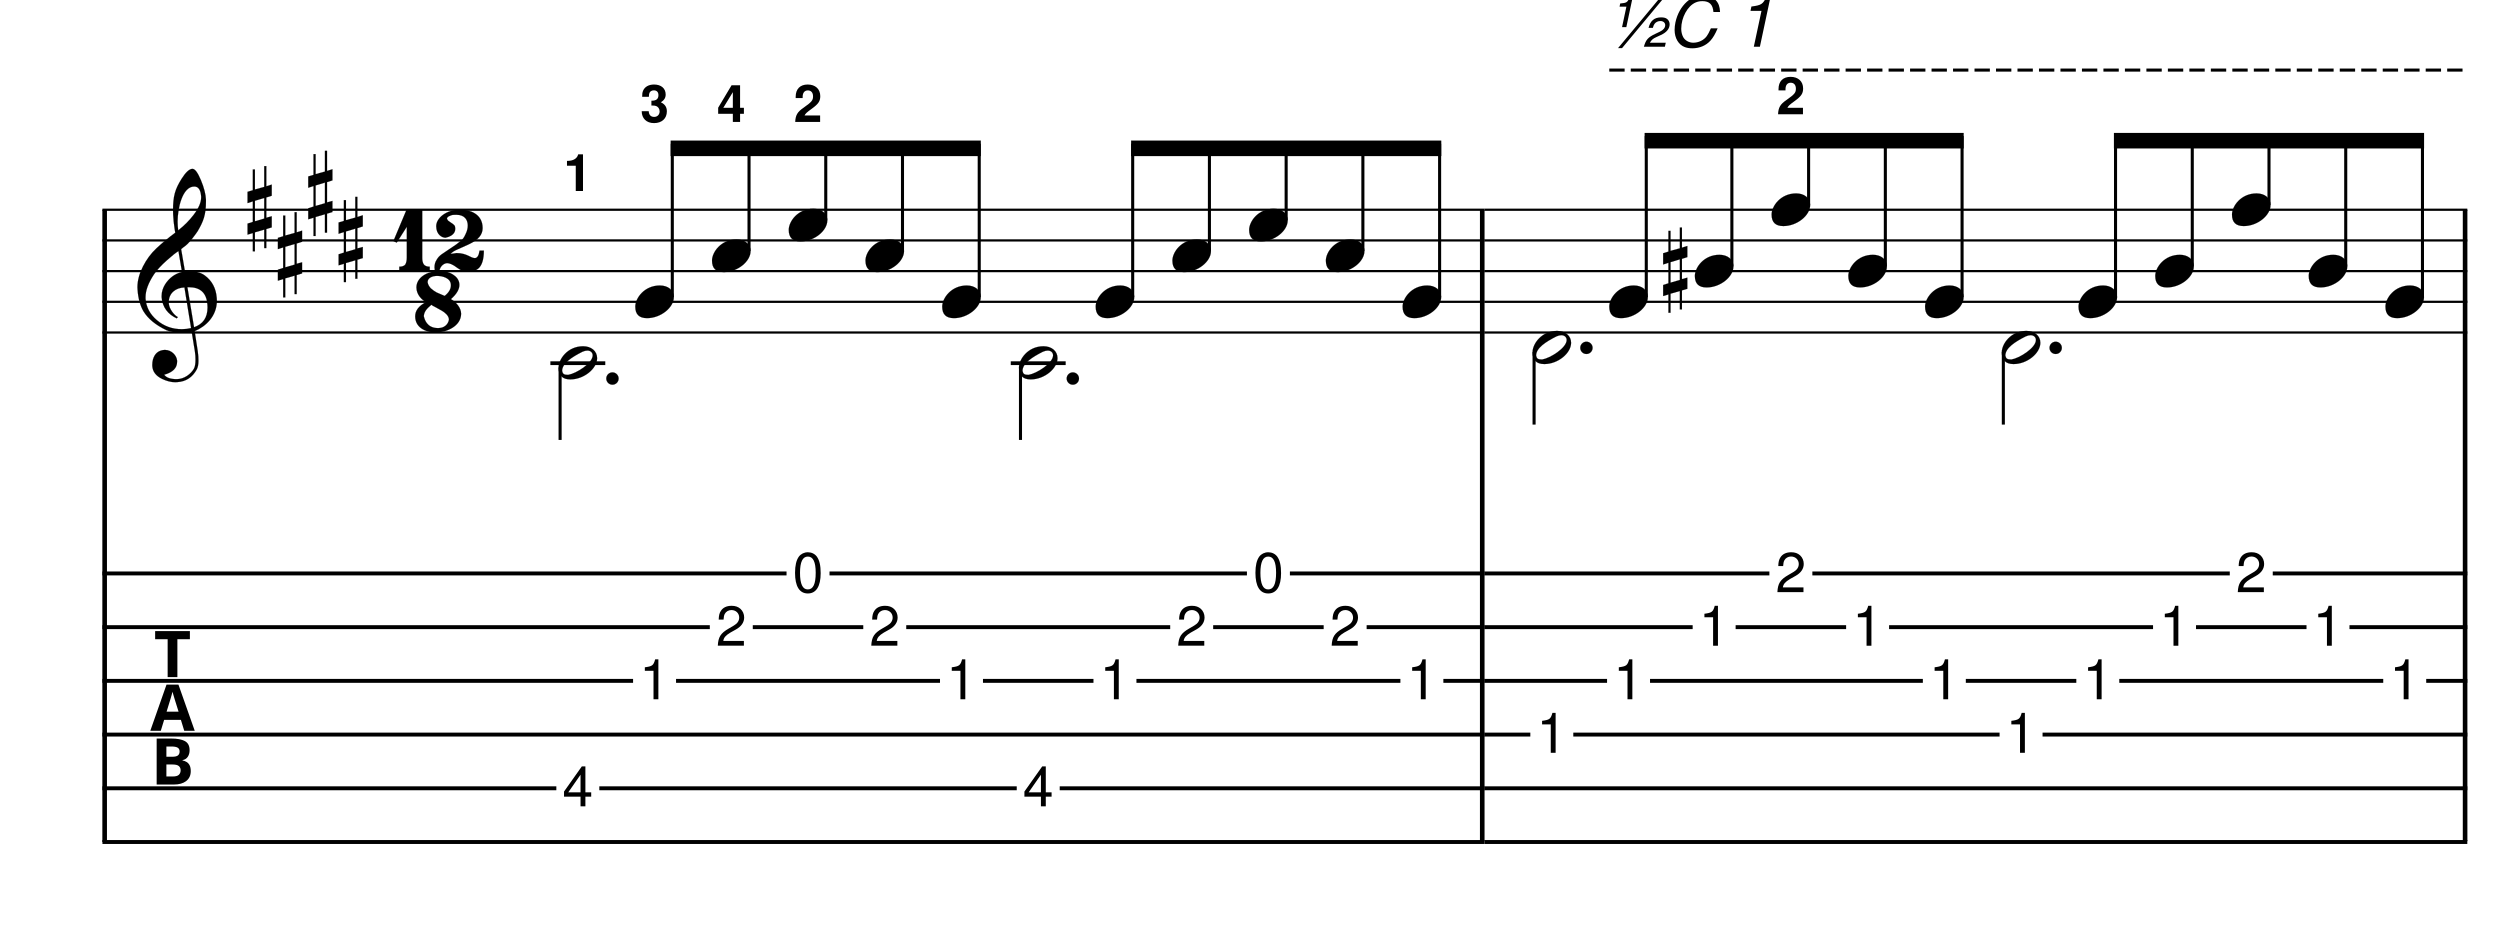
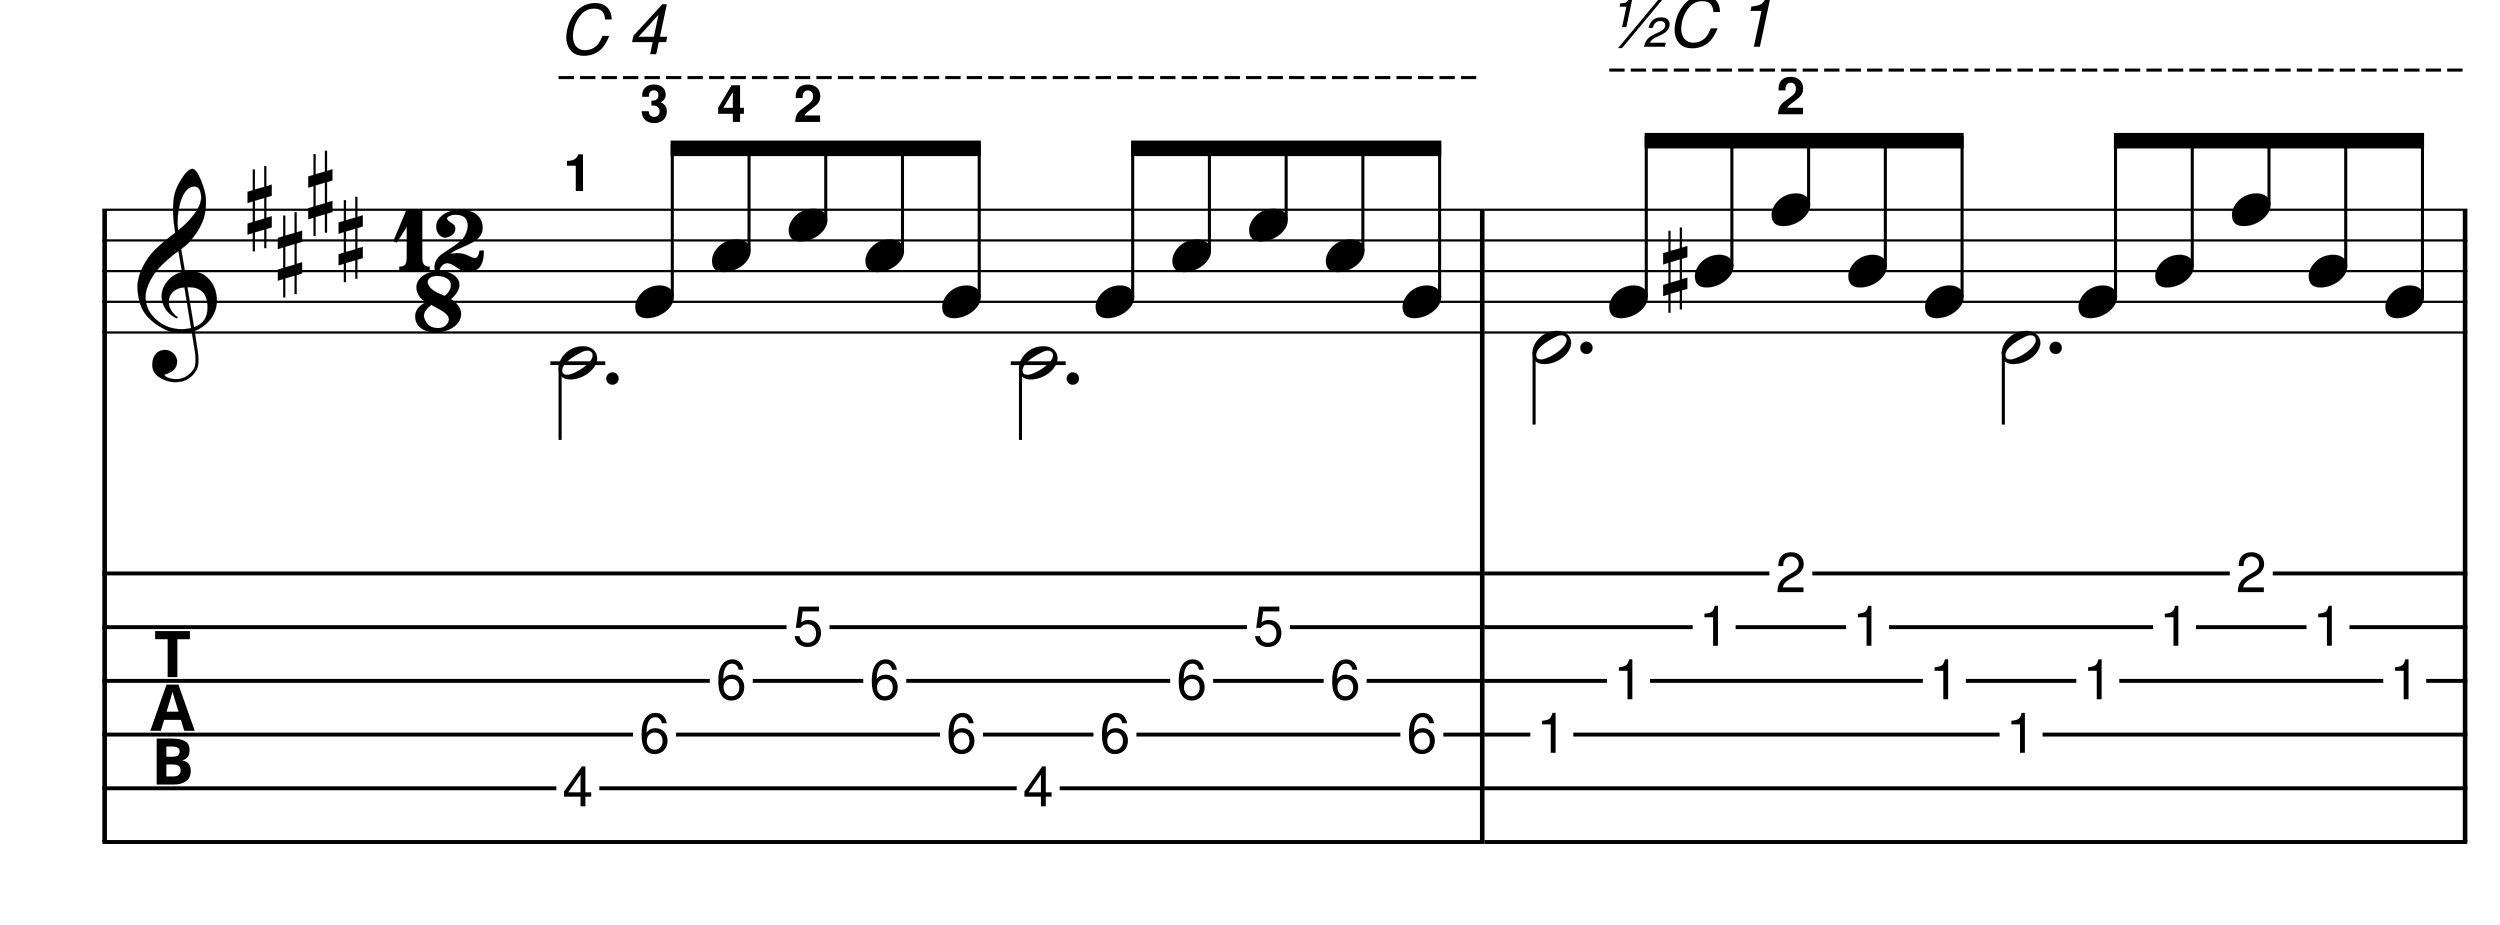
- <svg xmlns="http://www.w3.org/2000/svg" xmlns:xlink="http://www.w3.org/1999/xlink" viewBox="0 0 587 217" version="1.1" overflow="visible" id="d3lfsg5">
+ <svg xmlns="http://www.w3.org/2000/svg" xmlns:xlink="http://www.w3.org/1999/xlink" viewBox="0 0 587 217" version="1.1" overflow="visible" id="h1vt41i0">
  <defs>
-     <g id="E050-d3lfsg5">
+     <g id="E050-h1vt41i0">
      <path transform="scale(1,-1)" d="M441 -245c-23 -4 -48 -6 -76 -6c-59 0 -102 7 -130 20c-88 42 -150 93 -187 154c-26 44 -43 103 -48 176c0 6 -1 13 -1 19c0 54 15 111 45 170c29 57 65 106 110 148s96 85 153 127c-3 16 -8 46 -13 92c-4 43 -5 73 -5 89c0 117 16 172 69 257c34 54 64 82 89 82 c21 0 43 -30 69 -92s39 -115 41 -159v-15c0 -109 -21 -162 -67 -241c-13 -20 -63 -90 -98 -118c-13 -9 -25 -19 -37 -29l31 -181c8 1 18 2 28 2c58 0 102 -12 133 -35c59 -43 92 -104 98 -184c1 -7 1 -15 1 -22c0 -123 -87 -209 -181 -248c8 -57 17 -110 25 -162 c5 -31 6 -58 6 -80c0 -30 -5 -53 -14 -70c-35 -64 -88 -99 -158 -103c-5 0 -11 -1 -16 -1c-37 0 -72 10 -108 27c-50 24 -77 59 -80 105v11c0 29 7 55 20 76c18 28 45 42 79 44h6c49 0 93 -42 97 -87v-9c0 -51 -34 -86 -105 -106c17 -24 51 -36 102 -36c62 0 116 43 140 85 c9 16 13 41 13 74c0 20 -1 42 -5 67c-8 53 -18 106 -26 159zM461 939c-95 0 -135 -175 -135 -286c0 -24 2 -48 5 -71c50 39 92 82 127 128c40 53 60 100 60 140v8c-4 53 -22 81 -55 81h-2zM406 119l54 -326c73 25 110 78 110 161c0 7 0 15 -1 23c-7 95 -57 142 -151 142h-12 zM382 117c-72 -2 -128 -47 -128 -120v-7c2 -46 43 -99 75 -115c-3 -2 -7 -5 -10 -10c-70 33 -116 88 -123 172v11c0 68 44 126 88 159c23 17 49 29 78 36l-29 170c-21 -13 -52 -37 -92 -73c-50 -44 -86 -84 -109 -119c-45 -69 -67 -130 -67 -182v-13c5 -68 35 -127 93 -176 s125 -73 203 -73c25 0 50 3 75 9c-19 111 -36 221 -54 331z" />
    </g>
-     <g id="E262-d3lfsg5">
+     <g id="E262-h1vt41i0">
      <path transform="scale(1,-1)" d="M136 186v169h17v-164l44 14v-91l-44 -14v-165l44 12v-91l-44 -13v-155h-17v150l-76 -22v-155h-17v149l-43 -13v90l43 14v167l-43 -14v92l43 13v169h17v-163zM60 73v-167l76 22v168z" />
    </g>
-     <g id="E081-d3lfsg5">
+     <g id="E081-h1vt41i0">
      <path transform="scale(1,-1)" d="M68 -250v36c23 0 40 6 49 18c8 14 12 33 12 57v250l-82 -129l-27 13l107 255h128v-394c0 -24 5 -42 14 -53s25 -17 47 -17v-36h-248z" />
    </g>
-     <g id="E082-d3lfsg5">
+     <g id="E082-h1vt41i0">
      <path transform="scale(1,-1)" d="M124 -185c-18 0 -55 -14 -65 -65h-36l-3 30c0 25 6 45 18 63c11 19 22 30 39 43l121 82l37 29c15 11 27 29 38 54c12 24 18 47 18 70c0 40 -19 88 -94 88c-25 0 -32 0 -50 -8c-14 -5 -23 -12 -26 -22c3 -9 7 -15 10 -18l24 -17c12 -7 17 -11 27 -21c5 -7 7 -16 7 -27 c0 -12 0 -57 -79 -74c-30 0 -76 26 -76 94c0 66 81 135 197 135c72 0 181 -32 181 -150c0 -53 -32 -95 -113 -133l-91 -41c-26 -11 -45 -23 -57 -37l49 7c84 0 115 -41 148 -41c20 0 33 20 39 61h35c0 -152 -68 -168 -114 -168c-17 0 -65 0 -79 7h10l-28 17 c-49 37 -69 40 -87 42z" />
    </g>
-     <g id="E088-d3lfsg5">
+     <g id="E088-h1vt41i0">
      <path transform="scale(1,-1)" d="M195 -214c76 0 88 58 90 68c0 34 -35 60 -57 73l-52 29c-21 10 -32 17 -34 20c-39 -33 -58 -54 -62 -92c5 -23 23 -98 115 -98zM301 135c0 61 -72 76 -113 76c-40 0 -77 -17 -77 -51c3 -21 15 -38 26 -50c17 -15 33 -26 48 -34l65 -28c34 27 51 56 51 87zM176 -250 c-57 0 -166 26 -166 132c0 47 30 86 89 116c-33 15 -79 60 -79 119c0 79 85 132 178 132h18c5 0 21 1 28 -1c25 0 126 -30 126 -110c0 -37 -23 -76 -69 -116c43 -25 83 -71 83 -119c0 -101 -118 -153 -208 -153z" />
    </g>
-     <g id="E0A4-d3lfsg5">
+     <g id="E0A4-h1vt41i0">
      <path transform="scale(1,-1)" d="M0 -39c0 68 73 172 200 172c66 0 114 -37 114 -95c0 -84 -106 -171 -218 -171c-64 0 -96 30 -96 94z" />
    </g>
-     <g id="E0A3-d3lfsg5">
+     <g id="E0A3-h1vt41i0">
      <path transform="scale(1,-1)" d="M278 64c0 22 -17 39 -43 39c-12 0 -26 -3 -41 -10c-85 -43 -165 -94 -165 -156c5 -25 15 -32 49 -32c67 11 200 95 200 159zM0 -36c0 68 73 174 200 174c66 0 114 -39 114 -97c0 -84 -106 -173 -218 -173c-64 0 -96 32 -96 96z" />
    </g>
-     <g id="E06D-d3lfsg5">
+     <g id="E06D-h1vt41i0">
      <path transform="scale(1,-1)" d="M18 697v53h369v-53h-154v-418h-60v418h-155zM111 -94l-50 -141h-64l168 470h78l165 -470h-67l-49 141h-181zM276 -43l-73 214l-77 -214h150zM27 -750v471h191c89 0 139 -51 139 -120c0 -47 -22 -82 -65 -102c60 -23 86 -58 86 -114c0 -78 -54 -135 -139 -135h-212z M203 -332h-116v-150h116c67 0 94 27 94 75s-27 75 -94 75zM234 -535h-147v-162h147c56 0 84 36 84 81c0 46 -28 81 -84 81z" />
    </g>
-     <g id="E240-d3lfsg5">
+     <g id="E240-h1vt41i0">
      <path transform="scale(1,-1)" d="M179 -646c15 29 29 55 46 102c18 49 30 108 30 138c0 105 -80 173 -168 200c-18 5 -47 9 -87 16v190h22c8 0 33 -61 71 -95c4 -3 -2 3 61 -56c62 -58 122 -137 122 -241c0 -38 -13 -106 -35 -163c-20 -51 -43 -99 -66 -132c-6 -5 -10 -7 -13 -7s-5 2 -5 5l4 10 c1 3 14 25 18 33z" />
    </g>
  </defs>
-   <style type="text/css">#d3lfsg5 g.ending, #d3lfsg5 g.fing, #d3lfsg5 g.reh, #d3lfsg5 g.tempo {font-weight:bold;}#d3lfsg5 g.dir, #d3lfsg5 g.dynam, #d3lfsg5 g.mNum {font-style:italic;}#d3lfsg5 g.label {font-weight:normal;}#d3lfsg5 ellipse, #d3lfsg5 path, #d3lfsg5 polygon, #d3lfsg5 polyline, #d3lfsg5 rect {stroke:currentColor}#d3lfsg5 g.cursor {fill:dodgerblue; color:dodgerblue;}#d3lfsg5 g.cursor.chord {fill:limegreen; color:limegreen;}</style>
+   <style type="text/css">#h1vt41i0 g.ending, #h1vt41i0 g.fing, #h1vt41i0 g.reh, #h1vt41i0 g.tempo {font-weight:bold;}#h1vt41i0 g.dir, #h1vt41i0 g.dynam, #h1vt41i0 g.mNum {font-style:italic;}#h1vt41i0 g.label {font-weight:normal;}#h1vt41i0 ellipse, #h1vt41i0 path, #h1vt41i0 polygon, #h1vt41i0 polyline, #h1vt41i0 rect {stroke:currentColor}#h1vt41i0 g.cursor {fill:dodgerblue; color:dodgerblue;}#h1vt41i0 g.cursor.chord {fill:limegreen; color:limegreen;}</style>
  <svg class="definition-scale" color="black" font-family="Helvetica, Arial, DejaVu Sans, sans-serif" viewBox="0 0 14660 5420">
    <g class="page-margin" transform="translate(600, 0)">
      <g data-class="score" class="score pageMilestone">
            </g>
      <g data-class="system" class="system">
        <path d="M13 1230 L13 4938" stroke-width="27" />
        <g data-class="measure" class="measure">
          <g data-class="staff" class="staff">
            <path d="M0 1230 L8105 1230" stroke-width="13" />
            <path d="M0 1410 L8105 1410" stroke-width="13" />
            <path d="M0 1590 L8105 1590" stroke-width="13" />
            <path d="M0 1770 L8105 1770" stroke-width="13" />
            <path d="M0 1950 L8105 1950" stroke-width="13" />
            <g data-class="clef" class="clef">
-               <use xlink:href="#E050-d3lfsg5" transform="translate(206, 1770) scale(0.72, 0.72)" />
+               <use xlink:href="#E050-h1vt41i0" transform="translate(206, 1770) scale(0.72, 0.72)" />
            </g>
            <g data-class="keySig" class="keySig">
              <g data-class="keyAccid" class="keyAccid">
-                 <use xlink:href="#E262-d3lfsg5" transform="translate(851, 1230) scale(0.72, 0.72)" />
+                 <use xlink:href="#E262-h1vt41i0" transform="translate(851, 1230) scale(0.72, 0.72)" />
              </g>
              <g data-class="keyAccid" class="keyAccid">
-                 <use xlink:href="#E262-d3lfsg5" transform="translate(1029, 1500) scale(0.72, 0.72)" />
+                 <use xlink:href="#E262-h1vt41i0" transform="translate(1029, 1500) scale(0.72, 0.72)" />
              </g>
              <g data-class="keyAccid" class="keyAccid">
-                 <use xlink:href="#E262-d3lfsg5" transform="translate(1207, 1140) scale(0.72, 0.72)" />
+                 <use xlink:href="#E262-h1vt41i0" transform="translate(1207, 1140) scale(0.72, 0.72)" />
              </g>
              <g data-class="keyAccid" class="keyAccid">
-                 <use xlink:href="#E262-d3lfsg5" transform="translate(1385, 1410) scale(0.72, 0.72)" />
+                 <use xlink:href="#E262-h1vt41i0" transform="translate(1385, 1410) scale(0.72, 0.72)" />
              </g>
            </g>
            <g data-class="meterSig" class="meterSig">
-               <use xlink:href="#E081-d3lfsg5" transform="translate(1692, 1410) scale(0.72, 0.72)" />
-               <use xlink:href="#E082-d3lfsg5" transform="translate(1933, 1410) scale(0.72, 0.72)" />
-               <use xlink:href="#E088-d3lfsg5" transform="translate(1827, 1770) scale(0.72, 0.72)" />
+               <use xlink:href="#E081-h1vt41i0" transform="translate(1692, 1410) scale(0.72, 0.72)" />
+               <use xlink:href="#E082-h1vt41i0" transform="translate(1933, 1410) scale(0.72, 0.72)" />
+               <use xlink:href="#E088-h1vt41i0" transform="translate(1827, 1770) scale(0.72, 0.72)" />
            </g>
            <g data-class="ledgerLines" class="ledgerLines below">
              <g data-class="lineDash" class="lineDash" data-related="#tab-note-10">
                <path d="M2627 2130 L2949 2130" stroke-width="22" />
              </g>
              <g data-class="lineDash" class="lineDash" data-related="#tab-note-11">
                <path d="M5327 2130 L5649 2130" stroke-width="22" />
              </g>
            </g>
            <g data-class="layer" class="layer">
              <g data-class="space" class="space" />
              <g data-class="beam" class="beam">
                <polygon points="3333,825 5151,825 5151,915 3333,915" />
                <g data-class="note" class="note">
                  <g data-class="notehead" class="notehead">
-                     <use xlink:href="#E0A4-d3lfsg5" transform="translate(3125, 1770) scale(0.72, 0.72)" />
+                     <use xlink:href="#E0A4-h1vt41i0" transform="translate(3125, 1770) scale(0.72, 0.72)" />
                  </g>
                  <g data-class="stem" class="stem">
                    <path d="M3342 1742 L3342 843" stroke-width="18" />
                  </g>
                  <g data-class="accid" class="accid" />
                </g>
                <g data-class="note" class="note">
                  <g data-class="notehead" class="notehead">
-                     <use xlink:href="#E0A4-d3lfsg5" transform="translate(3575, 1500) scale(0.72, 0.72)" />
+                     <use xlink:href="#E0A4-h1vt41i0" transform="translate(3575, 1500) scale(0.72, 0.72)" />
                  </g>
                  <g data-class="stem" class="stem">
                    <path d="M3792 1472 L3792 843" stroke-width="18" />
                  </g>
                  <g data-class="accid" class="accid" />
                </g>
                <g data-class="note" class="note">
                  <g data-class="notehead" class="notehead">
-                     <use xlink:href="#E0A4-d3lfsg5" transform="translate(4025, 1320) scale(0.72, 0.72)" />
+                     <use xlink:href="#E0A4-h1vt41i0" transform="translate(4025, 1320) scale(0.72, 0.72)" />
                  </g>
                  <g data-class="stem" class="stem">
                    <path d="M4242 1292 L4242 843" stroke-width="18" />
                  </g>
                </g>
                <g data-class="note" class="note">
                  <g data-class="notehead" class="notehead">
-                     <use xlink:href="#E0A4-d3lfsg5" transform="translate(4475, 1500) scale(0.72, 0.72)" />
+                     <use xlink:href="#E0A4-h1vt41i0" transform="translate(4475, 1500) scale(0.72, 0.72)" />
                  </g>
                  <g data-class="stem" class="stem">
                    <path d="M4692 1472 L4692 843" stroke-width="18" />
                  </g>
                  <g data-class="accid" class="accid" />
                </g>
                <g data-class="note" class="note">
                  <g data-class="notehead" class="notehead">
-                     <use xlink:href="#E0A4-d3lfsg5" transform="translate(4925, 1770) scale(0.72, 0.72)" />
+                     <use xlink:href="#E0A4-h1vt41i0" transform="translate(4925, 1770) scale(0.72, 0.72)" />
                  </g>
                  <g data-class="stem" class="stem">
                    <path d="M5142 1742 L5142 843" stroke-width="18" />
                  </g>
                  <g data-class="accid" class="accid" />
                </g>
              </g>
              <g data-class="space" class="space" />
              <g data-class="beam" class="beam">
                <polygon points="6033,825 7851,825 7851,915 6033,915" />
                <g data-class="note" class="note">
                  <g data-class="notehead" class="notehead">
-                     <use xlink:href="#E0A4-d3lfsg5" transform="translate(5825, 1770) scale(0.72, 0.72)" />
+                     <use xlink:href="#E0A4-h1vt41i0" transform="translate(5825, 1770) scale(0.72, 0.72)" />
                  </g>
                  <g data-class="stem" class="stem">
                    <path d="M6042 1742 L6042 843" stroke-width="18" />
                  </g>
                  <g data-class="accid" class="accid" />
                </g>
                <g data-class="note" class="note">
                  <g data-class="notehead" class="notehead">
-                     <use xlink:href="#E0A4-d3lfsg5" transform="translate(6275, 1500) scale(0.72, 0.72)" />
+                     <use xlink:href="#E0A4-h1vt41i0" transform="translate(6275, 1500) scale(0.72, 0.72)" />
                  </g>
                  <g data-class="stem" class="stem">
                    <path d="M6492 1472 L6492 843" stroke-width="18" />
                  </g>
                  <g data-class="accid" class="accid" />
                </g>
                <g data-class="note" class="note">
                  <g data-class="notehead" class="notehead">
-                     <use xlink:href="#E0A4-d3lfsg5" transform="translate(6725, 1320) scale(0.72, 0.72)" />
+                     <use xlink:href="#E0A4-h1vt41i0" transform="translate(6725, 1320) scale(0.72, 0.72)" />
                  </g>
                  <g data-class="stem" class="stem">
                    <path d="M6942 1292 L6942 843" stroke-width="18" />
                  </g>
                </g>
                <g data-class="note" class="note">
                  <g data-class="notehead" class="notehead">
-                     <use xlink:href="#E0A4-d3lfsg5" transform="translate(7175, 1500) scale(0.72, 0.72)" />
+                     <use xlink:href="#E0A4-h1vt41i0" transform="translate(7175, 1500) scale(0.72, 0.72)" />
                  </g>
                  <g data-class="stem" class="stem">
                    <path d="M7392 1472 L7392 843" stroke-width="18" />
                  </g>
                  <g data-class="accid" class="accid" />
                </g>
                <g data-class="note" class="note">
                  <g data-class="notehead" class="notehead">
-                     <use xlink:href="#E0A4-d3lfsg5" transform="translate(7625, 1770) scale(0.72, 0.72)" />
+                     <use xlink:href="#E0A4-h1vt41i0" transform="translate(7625, 1770) scale(0.72, 0.72)" />
                  </g>
                  <g data-class="stem" class="stem">
                    <path d="M7842 1742 L7842 843" stroke-width="18" />
                  </g>
                  <g data-class="accid" class="accid" />
                </g>
              </g>
            </g>
            <g data-class="layer" class="layer">
              <g data-class="note" class="note">
                <g data-class="notehead" class="notehead">
-                   <use xlink:href="#E0A3-d3lfsg5" transform="translate(2675, 2130) scale(0.72, 0.72)" />
+                   <use xlink:href="#E0A3-h1vt41i0" transform="translate(2675, 2130) scale(0.72, 0.72)" />
                </g>
                <g data-class="dots" class="dots">
                  <ellipse cx="2991" cy="2220" rx="36" ry="36" />
                </g>
                <g data-class="stem" class="stem">
                  <path d="M2684 2155 L2684 2580" stroke-width="18" />
                </g>
                <g data-class="accid" class="accid" />
              </g>
              <g data-class="note" class="note">
                <g data-class="notehead" class="notehead">
-                   <use xlink:href="#E0A3-d3lfsg5" transform="translate(5375, 2130) scale(0.72, 0.72)" />
+                   <use xlink:href="#E0A3-h1vt41i0" transform="translate(5375, 2130) scale(0.72, 0.72)" />
                </g>
                <g data-class="dots" class="dots">
                  <ellipse cx="5691" cy="2220" rx="36" ry="36" />
                </g>
                <g data-class="stem" class="stem">
                  <path d="M5384 2155 L5384 2580" stroke-width="18" />
                </g>
                <g data-class="accid" class="accid" />
              </g>
            </g>
          </g>
          <g data-class="staff" class="staff">
-             <path d="M0 3363 L4012 3363" stroke-width="23" />
-             <path d="M4264 3363 L6712 3363" stroke-width="23" />
-             <path d="M6964 3363 L8105 3363" stroke-width="23" />
-             <path d="M0 3678 L3562 3678" stroke-width="23" />
-             <path d="M3814 3678 L4462 3678" stroke-width="23" />
-             <path d="M4714 3678 L6262 3678" stroke-width="23" />
-             <path d="M6514 3678 L7162 3678" stroke-width="23" />
-             <path d="M7414 3678 L8105 3678" stroke-width="23" />
-             <path d="M0 3993 L3112 3993" stroke-width="23" />
-             <path d="M3364 3993 L4912 3993" stroke-width="23" />
-             <path d="M5164 3993 L5812 3993" stroke-width="23" />
-             <path d="M6064 3993 L7612 3993" stroke-width="23" />
-             <path d="M7864 3993 L8105 3993" stroke-width="23" />
-             <path d="M0 4308 L8105 4308" stroke-width="23" />
+             <path d="M0 3363 L8105 3363" stroke-width="23" />
+             <path d="M0 3678 L4012 3678" stroke-width="23" />
+             <path d="M4264 3678 L6712 3678" stroke-width="23" />
+             <path d="M6964 3678 L8105 3678" stroke-width="23" />
+             <path d="M0 3993 L3562 3993" stroke-width="23" />
+             <path d="M3814 3993 L4462 3993" stroke-width="23" />
+             <path d="M4714 3993 L6262 3993" stroke-width="23" />
+             <path d="M6514 3993 L7162 3993" stroke-width="23" />
+             <path d="M7414 3993 L8105 3993" stroke-width="23" />
+             <path d="M0 4308 L3112 4308" stroke-width="23" />
+             <path d="M3364 4308 L4912 4308" stroke-width="23" />
+             <path d="M5164 4308 L5812 4308" stroke-width="23" />
+             <path d="M6064 4308 L7612 4308" stroke-width="23" />
+             <path d="M7864 4308 L8105 4308" stroke-width="23" />
            <path d="M0 4623 L2662 4623" stroke-width="23" />
            <path d="M2914 4623 L5362 4623" stroke-width="23" />
            <path d="M5614 4623 L8105 4623" stroke-width="23" />
            <path d="M0 4938 L8105 4938" stroke-width="23" />
            <g data-class="clef" class="clef">
              <text x="411" y="3971" text-anchor="middle" font-family="sans-serif" font-weight="bold" font-size="378px" fill="#000000" stroke="none">T</text>
              <text x="411" y="4286" text-anchor="middle" font-family="sans-serif" font-weight="bold" font-size="378px" fill="#000000" stroke="none">A</text>
              <text x="411" y="4601" text-anchor="middle" font-family="sans-serif" font-weight="bold" font-size="378px" fill="#000000" stroke="none">B</text>
            </g>
            <g data-class="layer" class="layer">
              <g data-class="space" class="space" />
              <g data-class="tabGrp" class="tabGrp">
                <g data-class="tabDurSym" class="tabDurSym">
                  <g data-class="stem" class="stem">
                    <path d="M3238 3206 L3238 2578" stroke-width="31" />
                    <g data-class="flag" class="flag">
-                       <use xlink:href="#E240-d3lfsg5" transform="translate(3223, 2578) scale(0.72, 0.72)" />
-                     </g>
-                   </g>
-                 </g>
-                 <g data-class="note" class="note">
-                   <text x="3238" y="4101" text-anchor="middle" font-size="0px">
-                     <tspan font-size="324px">1</tspan>
+                       <use xlink:href="#E240-h1vt41i0" transform="translate(3223, 2578) scale(0.72, 0.72)" />
+                     </g>
+                   </g>
+                 </g>
+                 <g data-class="note" class="note">
+                   <text x="3238" y="4415" text-anchor="middle" font-size="0px">
+                     <tspan font-size="324px">6</tspan>
                  </text>
                  <g data-class="accid" class="accid" />
                </g>
              </g>
              <g data-class="tabGrp" class="tabGrp">
                <g data-class="tabDurSym" class="tabDurSym">
                  <g data-class="stem" class="stem">
                    <path d="M3688 3206 L3688 2578" stroke-width="31" />
                    <g data-class="flag" class="flag">
-                       <use xlink:href="#E240-d3lfsg5" transform="translate(3673, 2578) scale(0.72, 0.72)" />
-                     </g>
-                   </g>
-                 </g>
-                 <g data-class="note" class="note">
-                   <text x="3688" y="3787" text-anchor="middle" font-size="0px">
-                     <tspan font-size="324px">2</tspan>
+                       <use xlink:href="#E240-h1vt41i0" transform="translate(3673, 2578) scale(0.72, 0.72)" />
+                     </g>
+                   </g>
+                 </g>
+                 <g data-class="note" class="note">
+                   <text x="3688" y="4101" text-anchor="middle" font-size="0px">
+                     <tspan font-size="324px">6</tspan>
                  </text>
                  <g data-class="accid" class="accid" />
                </g>
              </g>
              <g data-class="tabGrp" class="tabGrp">
                <g data-class="tabDurSym" class="tabDurSym">
                  <g data-class="stem" class="stem">
                    <path d="M4138 3206 L4138 2578" stroke-width="31" />
                    <g data-class="flag" class="flag">
-                       <use xlink:href="#E240-d3lfsg5" transform="translate(4123, 2578) scale(0.72, 0.72)" />
-                     </g>
-                   </g>
-                 </g>
-                 <g data-class="note" class="note">
-                   <text x="4138" y="3473" text-anchor="middle" font-size="0px">
-                     <tspan font-size="324px">0</tspan>
+                       <use xlink:href="#E240-h1vt41i0" transform="translate(4123, 2578) scale(0.72, 0.72)" />
+                     </g>
+                   </g>
+                 </g>
+                 <g data-class="note" class="note">
+                   <text x="4138" y="3787" text-anchor="middle" font-size="0px">
+                     <tspan font-size="324px">5</tspan>
                  </text>
                </g>
              </g>
              <g data-class="tabGrp" class="tabGrp">
                <g data-class="tabDurSym" class="tabDurSym">
                  <g data-class="stem" class="stem">
                    <path d="M4588 3206 L4588 2578" stroke-width="31" />
                    <g data-class="flag" class="flag">
-                       <use xlink:href="#E240-d3lfsg5" transform="translate(4573, 2578) scale(0.72, 0.72)" />
-                     </g>
-                   </g>
-                 </g>
-                 <g data-class="note" class="note">
-                   <text x="4588" y="3787" text-anchor="middle" font-size="0px">
-                     <tspan font-size="324px">2</tspan>
+                       <use xlink:href="#E240-h1vt41i0" transform="translate(4573, 2578) scale(0.72, 0.72)" />
+                     </g>
+                   </g>
+                 </g>
+                 <g data-class="note" class="note">
+                   <text x="4588" y="4101" text-anchor="middle" font-size="0px">
+                     <tspan font-size="324px">6</tspan>
                  </text>
                  <g data-class="accid" class="accid" />
                </g>
              </g>
              <g data-class="tabGrp" class="tabGrp">
                <g data-class="tabDurSym" class="tabDurSym">
                  <g data-class="stem" class="stem">
                    <path d="M5038 3206 L5038 2578" stroke-width="31" />
                    <g data-class="flag" class="flag">
-                       <use xlink:href="#E240-d3lfsg5" transform="translate(5023, 2578) scale(0.72, 0.72)" />
-                     </g>
-                   </g>
-                 </g>
-                 <g data-class="note" class="note">
-                   <text x="5038" y="4101" text-anchor="middle" font-size="0px">
-                     <tspan font-size="324px">1</tspan>
+                       <use xlink:href="#E240-h1vt41i0" transform="translate(5023, 2578) scale(0.72, 0.72)" />
+                     </g>
+                   </g>
+                 </g>
+                 <g data-class="note" class="note">
+                   <text x="5038" y="4415" text-anchor="middle" font-size="0px">
+                     <tspan font-size="324px">6</tspan>
                  </text>
                  <g data-class="accid" class="accid" />
                </g>
              </g>
              <g data-class="space" class="space" />
              <g data-class="tabGrp" class="tabGrp">
                <g data-class="tabDurSym" class="tabDurSym">
                  <g data-class="stem" class="stem">
                    <path d="M5938 3206 L5938 2578" stroke-width="31" />
                    <g data-class="flag" class="flag">
-                       <use xlink:href="#E240-d3lfsg5" transform="translate(5923, 2578) scale(0.72, 0.72)" />
-                     </g>
-                   </g>
-                 </g>
-                 <g data-class="note" class="note">
-                   <text x="5938" y="4101" text-anchor="middle" font-size="0px">
-                     <tspan font-size="324px">1</tspan>
+                       <use xlink:href="#E240-h1vt41i0" transform="translate(5923, 2578) scale(0.72, 0.72)" />
+                     </g>
+                   </g>
+                 </g>
+                 <g data-class="note" class="note">
+                   <text x="5938" y="4415" text-anchor="middle" font-size="0px">
+                     <tspan font-size="324px">6</tspan>
                  </text>
                  <g data-class="accid" class="accid" />
                </g>
              </g>
              <g data-class="tabGrp" class="tabGrp">
                <g data-class="tabDurSym" class="tabDurSym">
                  <g data-class="stem" class="stem">
                    <path d="M6388 3206 L6388 2578" stroke-width="31" />
                    <g data-class="flag" class="flag">
-                       <use xlink:href="#E240-d3lfsg5" transform="translate(6373, 2578) scale(0.72, 0.72)" />
-                     </g>
-                   </g>
-                 </g>
-                 <g data-class="note" class="note">
-                   <text x="6388" y="3787" text-anchor="middle" font-size="0px">
-                     <tspan font-size="324px">2</tspan>
+                       <use xlink:href="#E240-h1vt41i0" transform="translate(6373, 2578) scale(0.72, 0.72)" />
+                     </g>
+                   </g>
+                 </g>
+                 <g data-class="note" class="note">
+                   <text x="6388" y="4101" text-anchor="middle" font-size="0px">
+                     <tspan font-size="324px">6</tspan>
                  </text>
                  <g data-class="accid" class="accid" />
                </g>
              </g>
              <g data-class="tabGrp" class="tabGrp">
                <g data-class="tabDurSym" class="tabDurSym">
                  <g data-class="stem" class="stem">
                    <path d="M6838 3206 L6838 2578" stroke-width="31" />
                    <g data-class="flag" class="flag">
-                       <use xlink:href="#E240-d3lfsg5" transform="translate(6823, 2578) scale(0.72, 0.72)" />
-                     </g>
-                   </g>
-                 </g>
-                 <g data-class="note" class="note">
-                   <text x="6838" y="3473" text-anchor="middle" font-size="0px">
-                     <tspan font-size="324px">0</tspan>
+                       <use xlink:href="#E240-h1vt41i0" transform="translate(6823, 2578) scale(0.72, 0.72)" />
+                     </g>
+                   </g>
+                 </g>
+                 <g data-class="note" class="note">
+                   <text x="6838" y="3787" text-anchor="middle" font-size="0px">
+                     <tspan font-size="324px">5</tspan>
                  </text>
                </g>
              </g>
              <g data-class="tabGrp" class="tabGrp">
                <g data-class="tabDurSym" class="tabDurSym">
                  <g data-class="stem" class="stem">
                    <path d="M7288 3206 L7288 2578" stroke-width="31" />
                    <g data-class="flag" class="flag">
-                       <use xlink:href="#E240-d3lfsg5" transform="translate(7273, 2578) scale(0.72, 0.72)" />
-                     </g>
-                   </g>
-                 </g>
-                 <g data-class="note" class="note">
-                   <text x="7288" y="3787" text-anchor="middle" font-size="0px">
-                     <tspan font-size="324px">2</tspan>
+                       <use xlink:href="#E240-h1vt41i0" transform="translate(7273, 2578) scale(0.72, 0.72)" />
+                     </g>
+                   </g>
+                 </g>
+                 <g data-class="note" class="note">
+                   <text x="7288" y="4101" text-anchor="middle" font-size="0px">
+                     <tspan font-size="324px">6</tspan>
                  </text>
                  <g data-class="accid" class="accid" />
                </g>
              </g>
              <g data-class="tabGrp" class="tabGrp">
                <g data-class="tabDurSym" class="tabDurSym">
                  <g data-class="stem" class="stem">
                    <path d="M7738 3206 L7738 2578" stroke-width="31" />
                    <g data-class="flag" class="flag">
-                       <use xlink:href="#E240-d3lfsg5" transform="translate(7723, 2578) scale(0.72, 0.72)" />
-                     </g>
-                   </g>
-                 </g>
-                 <g data-class="note" class="note">
-                   <text x="7738" y="4101" text-anchor="middle" font-size="0px">
-                     <tspan font-size="324px">1</tspan>
+                       <use xlink:href="#E240-h1vt41i0" transform="translate(7723, 2578) scale(0.72, 0.72)" />
+                     </g>
+                   </g>
+                 </g>
+                 <g data-class="note" class="note">
+                   <text x="7738" y="4415" text-anchor="middle" font-size="0px">
+                     <tspan font-size="324px">6</tspan>
                  </text>
                  <g data-class="accid" class="accid" />
                </g>
              </g>
            </g>
            <g data-class="layer" class="layer">
              <g data-class="tabGrp" class="tabGrp">
                <g data-class="tabDurSym" class="tabDurSym">
                  <ellipse cx="2878" cy="5140" rx="23" ry="23" />
                  <g data-class="stem" class="stem">
                    <path d="M2788 5095 L2788 5409" stroke-width="31" />
                  </g>
                </g>
                <g data-class="note" class="note">
                  <text x="2788" y="4729" text-anchor="middle" font-size="0px">
                    <tspan font-size="324px">4</tspan>
                  </text>
                  <g data-class="accid" class="accid" />
                </g>
              </g>
              <g data-class="tabGrp" class="tabGrp">
                <g data-class="tabDurSym" class="tabDurSym">
                  <ellipse cx="5578" cy="5140" rx="23" ry="23" />
                  <g data-class="stem" class="stem">
                    <path d="M5488 5095 L5488 5409" stroke-width="31" />
                  </g>
                </g>
                <g data-class="note" class="note">
                  <text x="5488" y="4729" text-anchor="middle" font-size="0px">
                    <tspan font-size="324px">4</tspan>
                  </text>
                  <g data-class="accid" class="accid" />
                </g>
              </g>
            </g>
+           </g>
+           <g data-class="dir" class="dir">
+             <text x="2675" y="318" font-size="0px">
+               <tspan data-class="text" class="text">
+                 <tspan font-size="405px">C 4</tspan>
+               </tspan>
+             </text>
+           </g>
+           <g data-class="bracketSpan" class="bracketSpan">
+             <path d="M2684 455 L8083 455" stroke-width="18" stroke-linecap="square" stroke-dasharray="72 54" />
          </g>
          <g data-class="fing" class="fing">
            <text x="3238" y="715" text-anchor="middle" font-size="0px">
              <tspan data-class="text" class="text">
                <tspan font-size="303px">3</tspan>
              </tspan>
            </text>
          </g>
          <g data-class="fing" class="fing">
            <text x="3688" y="715" text-anchor="middle" font-size="0px">
              <tspan data-class="text" class="text">
                <tspan font-size="303px">4</tspan>
              </tspan>
            </text>
          </g>
          <g data-class="fing" class="fing">
            <text x="4138" y="715" text-anchor="middle" font-size="0px">
              <tspan data-class="text" class="text">
                <tspan font-size="303px">2</tspan>
              </tspan>
            </text>
          </g>
          <g data-class="fing" class="fing">
            <text x="2788" y="1120" text-anchor="middle" font-size="0px">
              <tspan data-class="text" class="text">
                <tspan font-size="303px">1</tspan>
              </tspan>
            </text>
          </g>
          <g data-class="barLine" class="barLine">
            <path d="M8092 1230 L8092 1950" stroke-width="27" />
            <path d="M8092 3363 L8092 4933" stroke-width="27" />
            <path d="M8092 1950 L8092 3363" stroke-width="27" />
          </g>
        </g>
        <g data-class="measure" class="measure">
          <g data-class="staff" class="staff">
            <path d="M8105 1230 L13869 1230" stroke-width="13" />
            <path d="M8105 1410 L13869 1410" stroke-width="13" />
            <path d="M8105 1590 L13869 1590" stroke-width="13" />
            <path d="M8105 1770 L13869 1770" stroke-width="13" />
            <path d="M8105 1950 L13869 1950" stroke-width="13" />
            <g data-class="layer" class="layer">
              <g data-class="space" class="space" />
              <g data-class="beam" class="beam">
                <polygon points="9045,780 10915,780 10915,870 9045,870" />
                <g data-class="note" class="note">
                  <g data-class="notehead" class="notehead">
-                     <use xlink:href="#E0A4-d3lfsg5" transform="translate(8837, 1770) scale(0.72, 0.72)" />
+                     <use xlink:href="#E0A4-h1vt41i0" transform="translate(8837, 1770) scale(0.72, 0.72)" />
                  </g>
                  <g data-class="stem" class="stem">
                    <path d="M9054 1742 L9054 798" stroke-width="18" />
                  </g>
                  <g data-class="accid" class="accid" />
                </g>
                <g data-class="note" class="note">
                  <g data-class="notehead" class="notehead">
-                     <use xlink:href="#E0A4-d3lfsg5" transform="translate(9339, 1590) scale(0.72, 0.72)" />
+                     <use xlink:href="#E0A4-h1vt41i0" transform="translate(9339, 1590) scale(0.72, 0.72)" />
                  </g>
                  <g data-class="stem" class="stem">
                    <path d="M9556 1562 L9556 798" stroke-width="18" />
                  </g>
                  <g data-class="accid" class="accid">
-                     <use xlink:href="#E262-d3lfsg5" transform="translate(9153, 1590) scale(0.72, 0.72)" />
-                   </g>
-                 </g>
-                 <g data-class="note" class="note">
-                   <g data-class="notehead" class="notehead">
-                     <use xlink:href="#E0A4-d3lfsg5" transform="translate(9789, 1230) scale(0.72, 0.72)" />
+                     <use xlink:href="#E262-h1vt41i0" transform="translate(9153, 1590) scale(0.72, 0.72)" />
+                   </g>
+                 </g>
+                 <g data-class="note" class="note">
+                   <g data-class="notehead" class="notehead">
+                     <use xlink:href="#E0A4-h1vt41i0" transform="translate(9789, 1230) scale(0.72, 0.72)" />
                  </g>
                  <g data-class="stem" class="stem">
                    <path d="M10006 1202 L10006 798" stroke-width="18" />
                  </g>
                  <g data-class="accid" class="accid" />
                </g>
                <g data-class="note" class="note">
                  <g data-class="notehead" class="notehead">
-                     <use xlink:href="#E0A4-d3lfsg5" transform="translate(10239, 1590) scale(0.72, 0.72)" />
+                     <use xlink:href="#E0A4-h1vt41i0" transform="translate(10239, 1590) scale(0.72, 0.72)" />
                  </g>
                  <g data-class="stem" class="stem">
                    <path d="M10456 1562 L10456 798" stroke-width="18" />
                  </g>
                  <g data-class="accid" class="accid" />
                </g>
                <g data-class="note" class="note">
                  <g data-class="notehead" class="notehead">
-                     <use xlink:href="#E0A4-d3lfsg5" transform="translate(10689, 1770) scale(0.72, 0.72)" />
+                     <use xlink:href="#E0A4-h1vt41i0" transform="translate(10689, 1770) scale(0.72, 0.72)" />
                  </g>
                  <g data-class="stem" class="stem">
                    <path d="M10906 1742 L10906 798" stroke-width="18" />
                  </g>
                  <g data-class="accid" class="accid" />
                </g>
              </g>
              <g data-class="space" class="space" />
              <g data-class="beam" class="beam">
                <polygon points="11797,780 13615,780 13615,870 11797,870" />
                <g data-class="note" class="note">
                  <g data-class="notehead" class="notehead">
-                     <use xlink:href="#E0A4-d3lfsg5" transform="translate(11589, 1770) scale(0.72, 0.72)" />
+                     <use xlink:href="#E0A4-h1vt41i0" transform="translate(11589, 1770) scale(0.72, 0.72)" />
                  </g>
                  <g data-class="stem" class="stem">
                    <path d="M11806 1742 L11806 798" stroke-width="18" />
                  </g>
                  <g data-class="accid" class="accid" />
                </g>
                <g data-class="note" class="note">
                  <g data-class="notehead" class="notehead">
-                     <use xlink:href="#E0A4-d3lfsg5" transform="translate(12039, 1590) scale(0.72, 0.72)" />
+                     <use xlink:href="#E0A4-h1vt41i0" transform="translate(12039, 1590) scale(0.72, 0.72)" />
                  </g>
                  <g data-class="stem" class="stem">
                    <path d="M12256 1562 L12256 798" stroke-width="18" />
                  </g>
                  <g data-class="accid" class="accid" />
                </g>
                <g data-class="note" class="note">
                  <g data-class="notehead" class="notehead">
-                     <use xlink:href="#E0A4-d3lfsg5" transform="translate(12489, 1230) scale(0.72, 0.72)" />
+                     <use xlink:href="#E0A4-h1vt41i0" transform="translate(12489, 1230) scale(0.72, 0.72)" />
                  </g>
                  <g data-class="stem" class="stem">
                    <path d="M12706 1202 L12706 798" stroke-width="18" />
                  </g>
                  <g data-class="accid" class="accid" />
                </g>
                <g data-class="note" class="note">
                  <g data-class="notehead" class="notehead">
-                     <use xlink:href="#E0A4-d3lfsg5" transform="translate(12939, 1590) scale(0.72, 0.72)" />
+                     <use xlink:href="#E0A4-h1vt41i0" transform="translate(12939, 1590) scale(0.72, 0.72)" />
                  </g>
                  <g data-class="stem" class="stem">
                    <path d="M13156 1562 L13156 798" stroke-width="18" />
                  </g>
                  <g data-class="accid" class="accid" />
                </g>
                <g data-class="note" class="note">
                  <g data-class="notehead" class="notehead">
-                     <use xlink:href="#E0A4-d3lfsg5" transform="translate(13389, 1770) scale(0.72, 0.72)" />
+                     <use xlink:href="#E0A4-h1vt41i0" transform="translate(13389, 1770) scale(0.72, 0.72)" />
                  </g>
                  <g data-class="stem" class="stem">
                    <path d="M13606 1742 L13606 798" stroke-width="18" />
                  </g>
                  <g data-class="accid" class="accid" />
                </g>
              </g>
            </g>
            <g data-class="layer" class="layer">
              <g data-class="note" class="note">
                <g data-class="notehead" class="notehead">
-                   <use xlink:href="#E0A3-d3lfsg5" transform="translate(8387, 2040) scale(0.72, 0.72)" />
+                   <use xlink:href="#E0A3-h1vt41i0" transform="translate(8387, 2040) scale(0.72, 0.72)" />
                </g>
                <g data-class="dots" class="dots">
                  <ellipse cx="8703" cy="2040" rx="36" ry="36" />
                </g>
                <g data-class="stem" class="stem">
                  <path d="M8396 2065 L8396 2490" stroke-width="18" />
                </g>
                <g data-class="accid" class="accid" />
              </g>
              <g data-class="note" class="note">
                <g data-class="notehead" class="notehead">
-                   <use xlink:href="#E0A3-d3lfsg5" transform="translate(11139, 2040) scale(0.72, 0.72)" />
+                   <use xlink:href="#E0A3-h1vt41i0" transform="translate(11139, 2040) scale(0.72, 0.72)" />
                </g>
                <g data-class="dots" class="dots">
                  <ellipse cx="11455" cy="2040" rx="36" ry="36" />
                </g>
                <g data-class="stem" class="stem">
                  <path d="M11148 2065 L11148 2490" stroke-width="18" />
                </g>
                <g data-class="accid" class="accid" />
              </g>
            </g>
          </g>
          <g data-class="staff" class="staff">
            <path d="M8105 3363 L9776 3363" stroke-width="23" />
            <path d="M10028 3363 L12476 3363" stroke-width="23" />
            <path d="M12728 3363 L13869 3363" stroke-width="23" />
            <path d="M8105 3678 L9326 3678" stroke-width="23" />
            <path d="M9578 3678 L10226 3678" stroke-width="23" />
            <path d="M10478 3678 L12026 3678" stroke-width="23" />
            <path d="M12278 3678 L12926 3678" stroke-width="23" />
            <path d="M13178 3678 L13869 3678" stroke-width="23" />
            <path d="M8105 3993 L8824 3993" stroke-width="23" />
            <path d="M9076 3993 L10676 3993" stroke-width="23" />
            <path d="M10928 3993 L11576 3993" stroke-width="23" />
            <path d="M11828 3993 L13376 3993" stroke-width="23" />
            <path d="M13628 3993 L13869 3993" stroke-width="23" />
            <path d="M8105 4308 L8374 4308" stroke-width="23" />
            <path d="M8626 4308 L11126 4308" stroke-width="23" />
            <path d="M11378 4308 L13869 4308" stroke-width="23" />
            <path d="M8105 4623 L13869 4623" stroke-width="23" />
            <path d="M8105 4938 L13869 4938" stroke-width="23" />
            <g data-class="layer" class="layer">
              <g data-class="space" class="space" />
              <g data-class="tabGrp" class="tabGrp">
                <g data-class="tabDurSym" class="tabDurSym">
                  <g data-class="stem" class="stem">
                    <path d="M8950 3206 L8950 2578" stroke-width="31" />
                    <g data-class="flag" class="flag">
-                       <use xlink:href="#E240-d3lfsg5" transform="translate(8935, 2578) scale(0.72, 0.72)" />
+                       <use xlink:href="#E240-h1vt41i0" transform="translate(8935, 2578) scale(0.72, 0.72)" />
                    </g>
                  </g>
                </g>
                <g data-class="note" class="note">
                  <text x="8950" y="4101" text-anchor="middle" font-size="0px">
                    <tspan font-size="324px">1</tspan>
                  </text>
                  <g data-class="accid" class="accid" />
                </g>
              </g>
              <g data-class="tabGrp" class="tabGrp">
                <g data-class="tabDurSym" class="tabDurSym">
                  <g data-class="stem" class="stem">
                    <path d="M9452 3206 L9452 2578" stroke-width="31" />
                    <g data-class="flag" class="flag">
-                       <use xlink:href="#E240-d3lfsg5" transform="translate(9437, 2578) scale(0.72, 0.72)" />
+                       <use xlink:href="#E240-h1vt41i0" transform="translate(9437, 2578) scale(0.72, 0.72)" />
                    </g>
                  </g>
                </g>
                <g data-class="note" class="note">
                  <text x="9452" y="3787" text-anchor="middle" font-size="0px">
                    <tspan font-size="324px">1</tspan>
                  </text>
                </g>
              </g>
              <g data-class="tabGrp" class="tabGrp">
                <g data-class="tabDurSym" class="tabDurSym">
                  <g data-class="stem" class="stem">
                    <path d="M9902 3206 L9902 2578" stroke-width="31" />
                    <g data-class="flag" class="flag">
-                       <use xlink:href="#E240-d3lfsg5" transform="translate(9887, 2578) scale(0.72, 0.72)" />
+                       <use xlink:href="#E240-h1vt41i0" transform="translate(9887, 2578) scale(0.72, 0.72)" />
                    </g>
                  </g>
                </g>
                <g data-class="note" class="note">
                  <text x="9902" y="3473" text-anchor="middle" font-size="0px">
                    <tspan font-size="324px">2</tspan>
                  </text>
                  <g data-class="accid" class="accid" />
                </g>
              </g>
              <g data-class="tabGrp" class="tabGrp">
                <g data-class="tabDurSym" class="tabDurSym">
                  <g data-class="stem" class="stem">
                    <path d="M10352 3206 L10352 2578" stroke-width="31" />
                    <g data-class="flag" class="flag">
-                       <use xlink:href="#E240-d3lfsg5" transform="translate(10337, 2578) scale(0.72, 0.72)" />
+                       <use xlink:href="#E240-h1vt41i0" transform="translate(10337, 2578) scale(0.72, 0.72)" />
                    </g>
                  </g>
                </g>
                <g data-class="note" class="note">
                  <text x="10352" y="3787" text-anchor="middle" font-size="0px">
                    <tspan font-size="324px">1</tspan>
                  </text>
                </g>
              </g>
              <g data-class="tabGrp" class="tabGrp">
                <g data-class="tabDurSym" class="tabDurSym">
                  <g data-class="stem" class="stem">
                    <path d="M10802 3206 L10802 2578" stroke-width="31" />
                    <g data-class="flag" class="flag">
-                       <use xlink:href="#E240-d3lfsg5" transform="translate(10787, 2578) scale(0.72, 0.72)" />
+                       <use xlink:href="#E240-h1vt41i0" transform="translate(10787, 2578) scale(0.72, 0.72)" />
                    </g>
                  </g>
                </g>
                <g data-class="note" class="note">
                  <text x="10802" y="4101" text-anchor="middle" font-size="0px">
                    <tspan font-size="324px">1</tspan>
                  </text>
                  <g data-class="accid" class="accid" />
                </g>
              </g>
              <g data-class="space" class="space" />
              <g data-class="tabGrp" class="tabGrp">
                <g data-class="tabDurSym" class="tabDurSym">
                  <g data-class="stem" class="stem">
                    <path d="M11702 3206 L11702 2578" stroke-width="31" />
                    <g data-class="flag" class="flag">
-                       <use xlink:href="#E240-d3lfsg5" transform="translate(11687, 2578) scale(0.72, 0.72)" />
+                       <use xlink:href="#E240-h1vt41i0" transform="translate(11687, 2578) scale(0.72, 0.72)" />
                    </g>
                  </g>
                </g>
                <g data-class="note" class="note">
                  <text x="11702" y="4101" text-anchor="middle" font-size="0px">
                    <tspan font-size="324px">1</tspan>
                  </text>
                  <g data-class="accid" class="accid" />
                </g>
              </g>
              <g data-class="tabGrp" class="tabGrp">
                <g data-class="tabDurSym" class="tabDurSym">
                  <g data-class="stem" class="stem">
                    <path d="M12152 3206 L12152 2578" stroke-width="31" />
                    <g data-class="flag" class="flag">
-                       <use xlink:href="#E240-d3lfsg5" transform="translate(12137, 2578) scale(0.72, 0.72)" />
+                       <use xlink:href="#E240-h1vt41i0" transform="translate(12137, 2578) scale(0.72, 0.72)" />
                    </g>
                  </g>
                </g>
                <g data-class="note" class="note">
                  <text x="12152" y="3787" text-anchor="middle" font-size="0px">
                    <tspan font-size="324px">1</tspan>
                  </text>
                </g>
              </g>
              <g data-class="tabGrp" class="tabGrp">
                <g data-class="tabDurSym" class="tabDurSym">
                  <g data-class="stem" class="stem">
                    <path d="M12602 3206 L12602 2578" stroke-width="31" />
                    <g data-class="flag" class="flag">
-                       <use xlink:href="#E240-d3lfsg5" transform="translate(12587, 2578) scale(0.72, 0.72)" />
+                       <use xlink:href="#E240-h1vt41i0" transform="translate(12587, 2578) scale(0.72, 0.72)" />
                    </g>
                  </g>
                </g>
                <g data-class="note" class="note">
                  <text x="12602" y="3473" text-anchor="middle" font-size="0px">
                    <tspan font-size="324px">2</tspan>
                  </text>
                  <g data-class="accid" class="accid" />
                </g>
              </g>
              <g data-class="tabGrp" class="tabGrp">
                <g data-class="tabDurSym" class="tabDurSym">
                  <g data-class="stem" class="stem">
                    <path d="M13052 3206 L13052 2578" stroke-width="31" />
                    <g data-class="flag" class="flag">
-                       <use xlink:href="#E240-d3lfsg5" transform="translate(13037, 2578) scale(0.72, 0.72)" />
+                       <use xlink:href="#E240-h1vt41i0" transform="translate(13037, 2578) scale(0.72, 0.72)" />
                    </g>
                  </g>
                </g>
                <g data-class="note" class="note">
                  <text x="13052" y="3787" text-anchor="middle" font-size="0px">
                    <tspan font-size="324px">1</tspan>
                  </text>
                </g>
              </g>
              <g data-class="tabGrp" class="tabGrp">
                <g data-class="tabDurSym" class="tabDurSym">
                  <g data-class="stem" class="stem">
                    <path d="M13502 3206 L13502 2578" stroke-width="31" />
                    <g data-class="flag" class="flag">
-                       <use xlink:href="#E240-d3lfsg5" transform="translate(13487, 2578) scale(0.72, 0.72)" />
+                       <use xlink:href="#E240-h1vt41i0" transform="translate(13487, 2578) scale(0.72, 0.72)" />
                    </g>
                  </g>
                </g>
                <g data-class="note" class="note">
                  <text x="13502" y="4101" text-anchor="middle" font-size="0px">
                    <tspan font-size="324px">1</tspan>
                  </text>
                  <g data-class="accid" class="accid" />
                </g>
              </g>
            </g>
            <g data-class="layer" class="layer">
              <g data-class="tabGrp" class="tabGrp">
                <g data-class="tabDurSym" class="tabDurSym">
                  <ellipse cx="8590" cy="5140" rx="23" ry="23" />
                  <g data-class="stem" class="stem">
                    <path d="M8500 5095 L8500 5409" stroke-width="31" />
                  </g>
                </g>
                <g data-class="note" class="note">
                  <text x="8500" y="4415" text-anchor="middle" font-size="0px">
                    <tspan font-size="324px">1</tspan>
                  </text>
                  <g data-class="accid" class="accid" />
                </g>
              </g>
              <g data-class="tabGrp" class="tabGrp">
                <g data-class="tabDurSym" class="tabDurSym">
                  <ellipse cx="11342" cy="5140" rx="23" ry="23" />
                  <g data-class="stem" class="stem">
                    <path d="M11252 5095 L11252 5409" stroke-width="31" />
                  </g>
                </g>
                <g data-class="note" class="note">
                  <text x="11252" y="4415" text-anchor="middle" font-size="0px">
                    <tspan font-size="324px">1</tspan>
                  </text>
                  <g data-class="accid" class="accid" />
                </g>
              </g>
            </g>
          </g>
          <g data-class="dir" class="dir">
            <text x="8837" y="274" font-size="0px">
              <tspan data-class="text" class="text">
                <tspan font-size="405px">½C 1</tspan>
              </tspan>
            </text>
          </g>
          <g data-class="bracketSpan" class="bracketSpan">
            <path d="M8846 411 L13847 411" stroke-width="18" stroke-linecap="square" stroke-dasharray="72 54" />
          </g>
          <g data-class="fing" class="fing">
            <text x="9902" y="670" text-anchor="middle" font-size="0px">
              <tspan data-class="text" class="text">
                <tspan font-size="303px">2</tspan>
              </tspan>
            </text>
          </g>
          <g data-class="barLine" class="barLine">
            <path d="M13856 1230 L13856 1950" stroke-width="27" />
            <path d="M13856 3363 L13856 4933" stroke-width="27" />
            <path d="M13856 1950 L13856 3363" stroke-width="27" />
          </g>
        </g>
      </g>
    </g>
    <style>g.tabDurSym, g.tabRhythm { display: none; }</style>
  </svg>
</svg>
